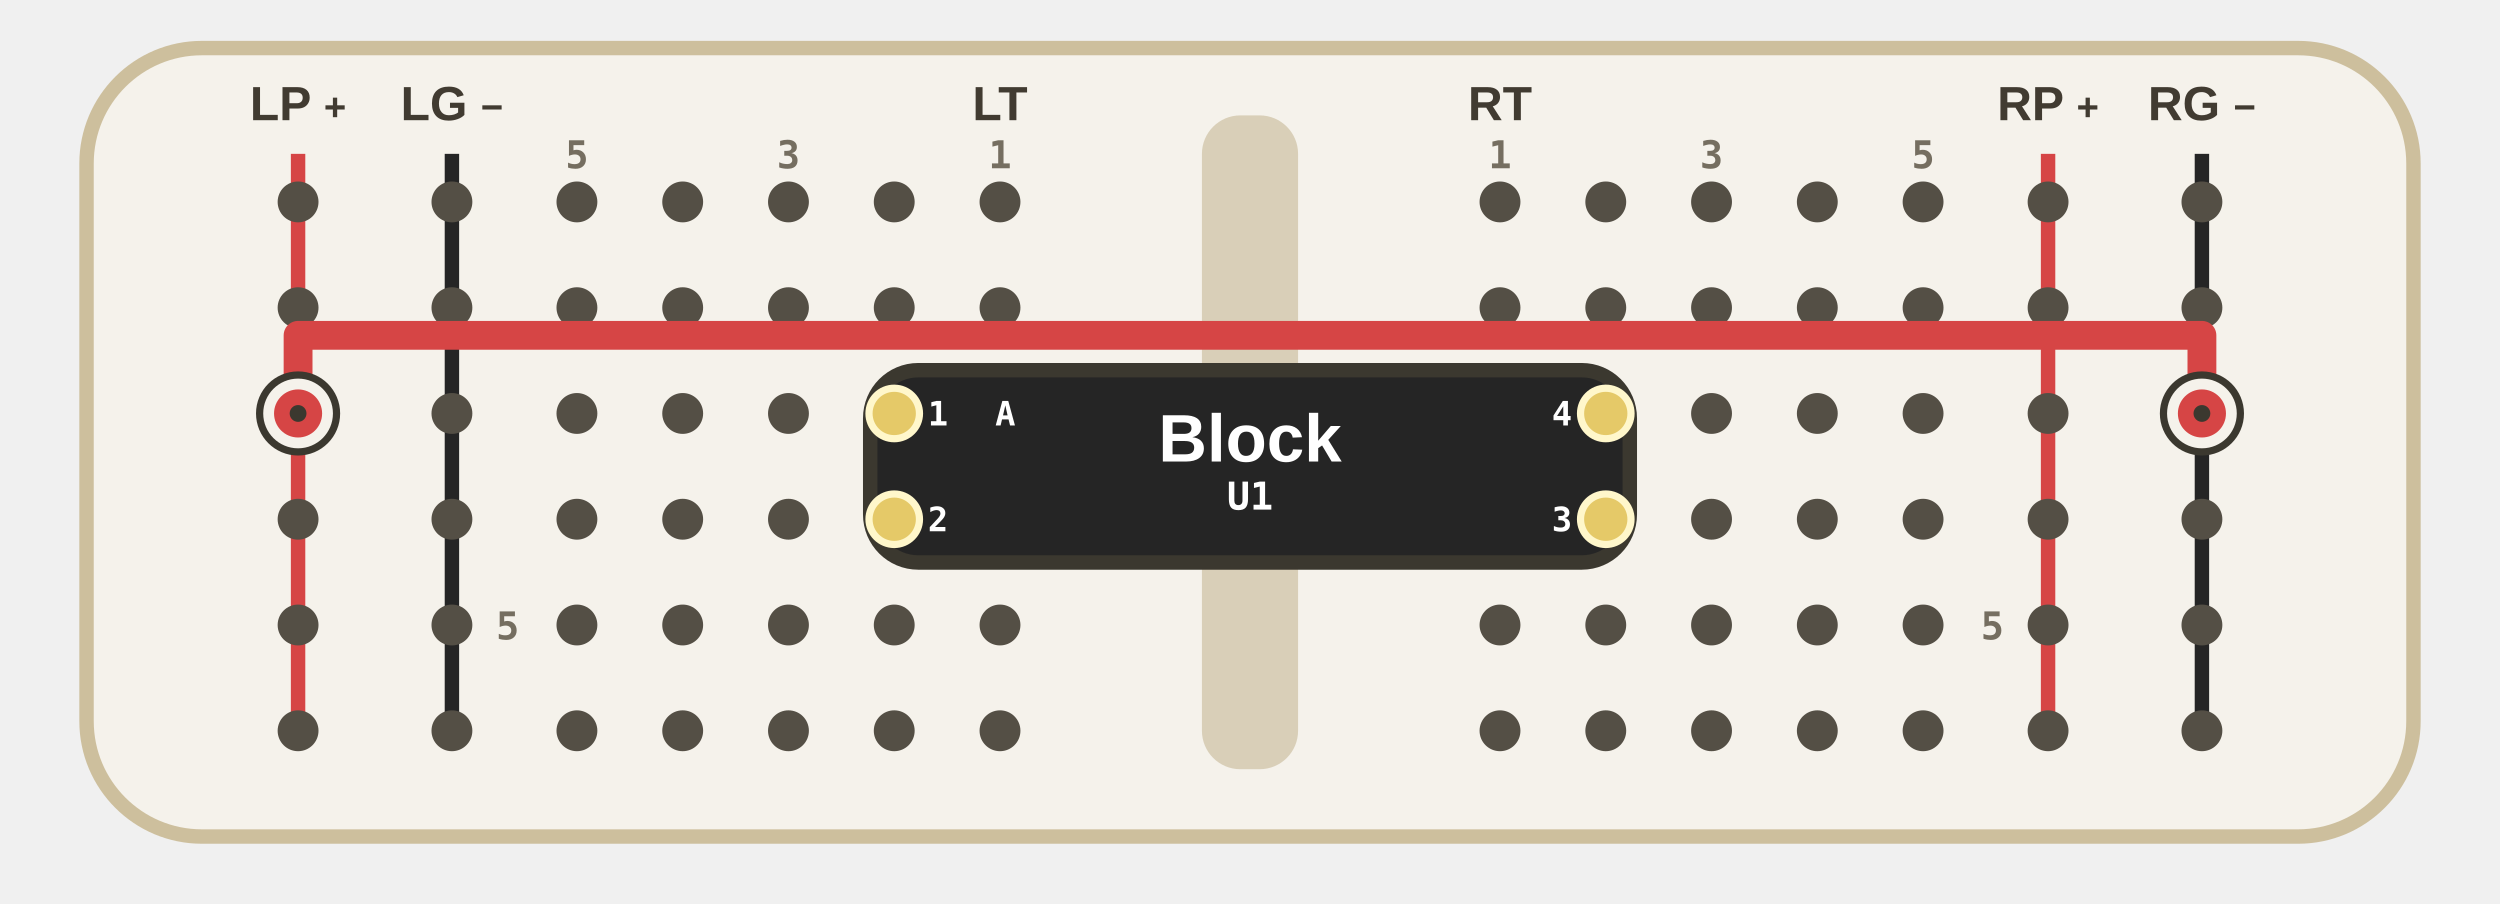
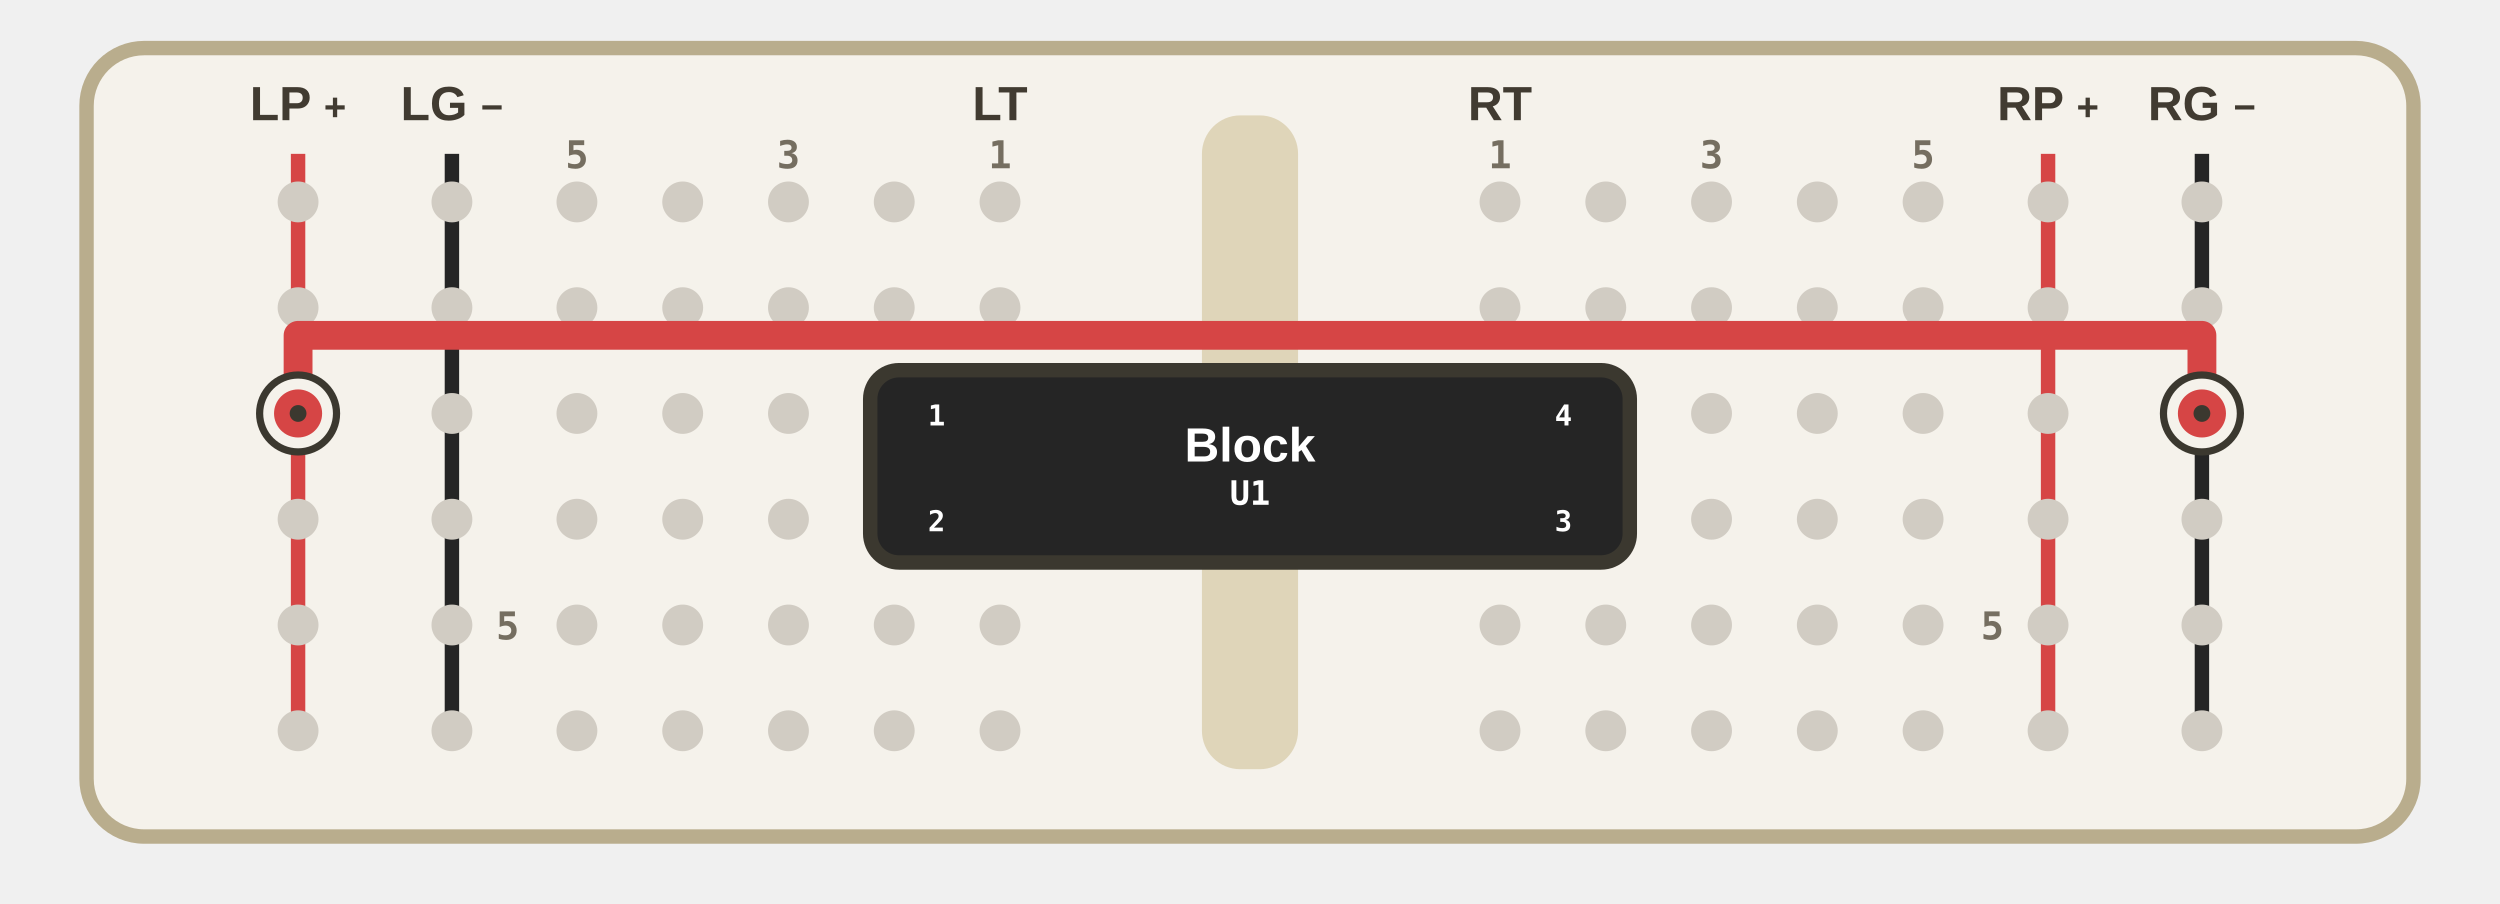
- <svg xmlns="http://www.w3.org/2000/svg" role="img" width="520" height="188" viewBox="0 0 520 188" preserveAspectRatio="xMidYMid meet" overflow="hidden">
+ <svg xmlns="http://www.w3.org/2000/svg" role="img" width="520" height="188" viewBox="0 0 520 188" preserveAspectRatio="xMidYMid meet" overflow="visible">
  <g data-layer="board">
-     <rect x="18" y="10" width="484" height="164" rx="24" fill="#F5F2EB" stroke="#CDBF9D" stroke-width="3" />
-     <rect x="250" y="24" width="20" height="136" rx="8" fill="#D9CFB8" />
+     <rect x="18" y="10" width="484" height="164" rx="12" fill="#F5F2EB" stroke="#B9AD8D" stroke-width="3" />
+     <rect x="250" y="24" width="20" height="136" rx="8" fill="#DFD5B9" />
  </g>
  <g data-layer="rails">
    <line x1="62" y1="32" x2="62" y2="152" stroke="#D64545" stroke-width="3" />
    <line x1="94" y1="32" x2="94" y2="152" stroke="#252525" stroke-width="3" />
    <line x1="426" y1="32" x2="426" y2="152" stroke="#D64545" stroke-width="3" />
    <line x1="458" y1="32" x2="458" y2="152" stroke="#252525" stroke-width="3" />
  </g>
  <g data-layer="holes">
-     <circle cx="62" cy="42" r="4.25" fill="#544F45" />
-     <circle cx="94" cy="42" r="4.25" fill="#544F45" />
-     <circle cx="120" cy="42" r="4.25" fill="#544F45" />
-     <circle cx="142" cy="42" r="4.25" fill="#544F45" />
-     <circle cx="164" cy="42" r="4.25" fill="#544F45" />
-     <circle cx="186" cy="42" r="4.25" fill="#544F45" />
-     <circle cx="208" cy="42" r="4.25" fill="#544F45" />
-     <circle cx="312" cy="42" r="4.25" fill="#544F45" />
-     <circle cx="334" cy="42" r="4.25" fill="#544F45" />
-     <circle cx="356" cy="42" r="4.25" fill="#544F45" />
-     <circle cx="378" cy="42" r="4.25" fill="#544F45" />
-     <circle cx="400" cy="42" r="4.25" fill="#544F45" />
-     <circle cx="426" cy="42" r="4.25" fill="#544F45" />
-     <circle cx="458" cy="42" r="4.25" fill="#544F45" />
-     <circle cx="62" cy="64" r="4.25" fill="#544F45" />
-     <circle cx="94" cy="64" r="4.25" fill="#544F45" />
-     <circle cx="120" cy="64" r="4.25" fill="#544F45" />
-     <circle cx="142" cy="64" r="4.25" fill="#544F45" />
-     <circle cx="164" cy="64" r="4.25" fill="#544F45" />
-     <circle cx="186" cy="64" r="4.25" fill="#544F45" />
-     <circle cx="208" cy="64" r="4.25" fill="#544F45" />
-     <circle cx="312" cy="64" r="4.25" fill="#544F45" />
-     <circle cx="334" cy="64" r="4.25" fill="#544F45" />
-     <circle cx="356" cy="64" r="4.25" fill="#544F45" />
-     <circle cx="378" cy="64" r="4.25" fill="#544F45" />
-     <circle cx="400" cy="64" r="4.25" fill="#544F45" />
-     <circle cx="426" cy="64" r="4.25" fill="#544F45" />
-     <circle cx="458" cy="64" r="4.25" fill="#544F45" />
-     <circle cx="62" cy="86" r="4.25" fill="#544F45" />
-     <circle cx="94" cy="86" r="4.25" fill="#544F45" />
-     <circle cx="120" cy="86" r="4.25" fill="#544F45" />
-     <circle cx="142" cy="86" r="4.25" fill="#544F45" />
-     <circle cx="164" cy="86" r="4.25" fill="#544F45" />
-     <circle cx="186" cy="86" r="4.25" fill="#544F45" />
-     <circle cx="208" cy="86" r="4.25" fill="#544F45" />
-     <circle cx="312" cy="86" r="4.25" fill="#544F45" />
-     <circle cx="334" cy="86" r="4.25" fill="#544F45" />
-     <circle cx="356" cy="86" r="4.25" fill="#544F45" />
-     <circle cx="378" cy="86" r="4.25" fill="#544F45" />
-     <circle cx="400" cy="86" r="4.25" fill="#544F45" />
-     <circle cx="426" cy="86" r="4.25" fill="#544F45" />
-     <circle cx="458" cy="86" r="4.25" fill="#544F45" />
-     <circle cx="62" cy="108" r="4.25" fill="#544F45" />
-     <circle cx="94" cy="108" r="4.25" fill="#544F45" />
-     <circle cx="120" cy="108" r="4.25" fill="#544F45" />
-     <circle cx="142" cy="108" r="4.25" fill="#544F45" />
-     <circle cx="164" cy="108" r="4.25" fill="#544F45" />
-     <circle cx="186" cy="108" r="4.25" fill="#544F45" />
-     <circle cx="208" cy="108" r="4.25" fill="#544F45" />
-     <circle cx="312" cy="108" r="4.25" fill="#544F45" />
-     <circle cx="334" cy="108" r="4.25" fill="#544F45" />
-     <circle cx="356" cy="108" r="4.25" fill="#544F45" />
-     <circle cx="378" cy="108" r="4.25" fill="#544F45" />
-     <circle cx="400" cy="108" r="4.25" fill="#544F45" />
-     <circle cx="426" cy="108" r="4.25" fill="#544F45" />
-     <circle cx="458" cy="108" r="4.25" fill="#544F45" />
-     <circle cx="62" cy="130" r="4.25" fill="#544F45" />
-     <circle cx="94" cy="130" r="4.25" fill="#544F45" />
-     <circle cx="120" cy="130" r="4.25" fill="#544F45" />
-     <circle cx="142" cy="130" r="4.25" fill="#544F45" />
-     <circle cx="164" cy="130" r="4.25" fill="#544F45" />
-     <circle cx="186" cy="130" r="4.25" fill="#544F45" />
-     <circle cx="208" cy="130" r="4.25" fill="#544F45" />
-     <circle cx="312" cy="130" r="4.25" fill="#544F45" />
-     <circle cx="334" cy="130" r="4.25" fill="#544F45" />
-     <circle cx="356" cy="130" r="4.25" fill="#544F45" />
-     <circle cx="378" cy="130" r="4.25" fill="#544F45" />
-     <circle cx="400" cy="130" r="4.25" fill="#544F45" />
-     <circle cx="426" cy="130" r="4.25" fill="#544F45" />
-     <circle cx="458" cy="130" r="4.25" fill="#544F45" />
-     <circle cx="62" cy="152" r="4.25" fill="#544F45" />
-     <circle cx="94" cy="152" r="4.25" fill="#544F45" />
-     <circle cx="120" cy="152" r="4.25" fill="#544F45" />
-     <circle cx="142" cy="152" r="4.25" fill="#544F45" />
-     <circle cx="164" cy="152" r="4.25" fill="#544F45" />
-     <circle cx="186" cy="152" r="4.25" fill="#544F45" />
-     <circle cx="208" cy="152" r="4.25" fill="#544F45" />
-     <circle cx="312" cy="152" r="4.25" fill="#544F45" />
-     <circle cx="334" cy="152" r="4.25" fill="#544F45" />
-     <circle cx="356" cy="152" r="4.25" fill="#544F45" />
-     <circle cx="378" cy="152" r="4.25" fill="#544F45" />
-     <circle cx="400" cy="152" r="4.25" fill="#544F45" />
-     <circle cx="426" cy="152" r="4.25" fill="#544F45" />
-     <circle cx="458" cy="152" r="4.25" fill="#544F45" />
+     <circle cx="62" cy="42" r="4.25" fill="#D1CCC3" />
+     <circle cx="94" cy="42" r="4.25" fill="#D1CCC3" />
+     <circle cx="120" cy="42" r="4.25" fill="#D1CCC3" />
+     <circle cx="142" cy="42" r="4.25" fill="#D1CCC3" />
+     <circle cx="164" cy="42" r="4.25" fill="#D1CCC3" />
+     <circle cx="186" cy="42" r="4.25" fill="#D1CCC3" />
+     <circle cx="208" cy="42" r="4.25" fill="#D1CCC3" />
+     <circle cx="312" cy="42" r="4.25" fill="#D1CCC3" />
+     <circle cx="334" cy="42" r="4.25" fill="#D1CCC3" />
+     <circle cx="356" cy="42" r="4.25" fill="#D1CCC3" />
+     <circle cx="378" cy="42" r="4.25" fill="#D1CCC3" />
+     <circle cx="400" cy="42" r="4.25" fill="#D1CCC3" />
+     <circle cx="426" cy="42" r="4.25" fill="#D1CCC3" />
+     <circle cx="458" cy="42" r="4.25" fill="#D1CCC3" />
+     <circle cx="62" cy="64" r="4.25" fill="#D1CCC3" />
+     <circle cx="94" cy="64" r="4.25" fill="#D1CCC3" />
+     <circle cx="120" cy="64" r="4.25" fill="#D1CCC3" />
+     <circle cx="142" cy="64" r="4.25" fill="#D1CCC3" />
+     <circle cx="164" cy="64" r="4.25" fill="#D1CCC3" />
+     <circle cx="186" cy="64" r="4.25" fill="#D1CCC3" />
+     <circle cx="208" cy="64" r="4.25" fill="#D1CCC3" />
+     <circle cx="312" cy="64" r="4.25" fill="#D1CCC3" />
+     <circle cx="334" cy="64" r="4.25" fill="#D1CCC3" />
+     <circle cx="356" cy="64" r="4.25" fill="#D1CCC3" />
+     <circle cx="378" cy="64" r="4.25" fill="#D1CCC3" />
+     <circle cx="400" cy="64" r="4.25" fill="#D1CCC3" />
+     <circle cx="426" cy="64" r="4.25" fill="#D1CCC3" />
+     <circle cx="458" cy="64" r="4.25" fill="#D1CCC3" />
+     <circle cx="62" cy="86" r="4.25" fill="#D1CCC3" />
+     <circle cx="94" cy="86" r="4.25" fill="#D1CCC3" />
+     <circle cx="120" cy="86" r="4.25" fill="#D1CCC3" />
+     <circle cx="142" cy="86" r="4.25" fill="#D1CCC3" />
+     <circle cx="164" cy="86" r="4.25" fill="#D1CCC3" />
+     <circle cx="186" cy="86" r="4.25" fill="#D1CCC3" />
+     <circle cx="208" cy="86" r="4.25" fill="#D1CCC3" />
+     <circle cx="312" cy="86" r="4.25" fill="#D1CCC3" />
+     <circle cx="334" cy="86" r="4.25" fill="#D1CCC3" />
+     <circle cx="356" cy="86" r="4.25" fill="#D1CCC3" />
+     <circle cx="378" cy="86" r="4.25" fill="#D1CCC3" />
+     <circle cx="400" cy="86" r="4.25" fill="#D1CCC3" />
+     <circle cx="426" cy="86" r="4.25" fill="#D1CCC3" />
+     <circle cx="458" cy="86" r="4.25" fill="#D1CCC3" />
+     <circle cx="62" cy="108" r="4.25" fill="#D1CCC3" />
+     <circle cx="94" cy="108" r="4.25" fill="#D1CCC3" />
+     <circle cx="120" cy="108" r="4.25" fill="#D1CCC3" />
+     <circle cx="142" cy="108" r="4.25" fill="#D1CCC3" />
+     <circle cx="164" cy="108" r="4.25" fill="#D1CCC3" />
+     <circle cx="186" cy="108" r="4.25" fill="#D1CCC3" />
+     <circle cx="208" cy="108" r="4.25" fill="#D1CCC3" />
+     <circle cx="312" cy="108" r="4.25" fill="#D1CCC3" />
+     <circle cx="334" cy="108" r="4.25" fill="#D1CCC3" />
+     <circle cx="356" cy="108" r="4.25" fill="#D1CCC3" />
+     <circle cx="378" cy="108" r="4.25" fill="#D1CCC3" />
+     <circle cx="400" cy="108" r="4.25" fill="#D1CCC3" />
+     <circle cx="426" cy="108" r="4.25" fill="#D1CCC3" />
+     <circle cx="458" cy="108" r="4.25" fill="#D1CCC3" />
+     <circle cx="62" cy="130" r="4.25" fill="#D1CCC3" />
+     <circle cx="94" cy="130" r="4.25" fill="#D1CCC3" />
+     <circle cx="120" cy="130" r="4.25" fill="#D1CCC3" />
+     <circle cx="142" cy="130" r="4.25" fill="#D1CCC3" />
+     <circle cx="164" cy="130" r="4.25" fill="#D1CCC3" />
+     <circle cx="186" cy="130" r="4.25" fill="#D1CCC3" />
+     <circle cx="208" cy="130" r="4.25" fill="#D1CCC3" />
+     <circle cx="312" cy="130" r="4.25" fill="#D1CCC3" />
+     <circle cx="334" cy="130" r="4.25" fill="#D1CCC3" />
+     <circle cx="356" cy="130" r="4.25" fill="#D1CCC3" />
+     <circle cx="378" cy="130" r="4.25" fill="#D1CCC3" />
+     <circle cx="400" cy="130" r="4.25" fill="#D1CCC3" />
+     <circle cx="426" cy="130" r="4.25" fill="#D1CCC3" />
+     <circle cx="458" cy="130" r="4.25" fill="#D1CCC3" />
+     <circle cx="62" cy="152" r="4.25" fill="#D1CCC3" />
+     <circle cx="94" cy="152" r="4.25" fill="#D1CCC3" />
+     <circle cx="120" cy="152" r="4.25" fill="#D1CCC3" />
+     <circle cx="142" cy="152" r="4.25" fill="#D1CCC3" />
+     <circle cx="164" cy="152" r="4.25" fill="#D1CCC3" />
+     <circle cx="186" cy="152" r="4.25" fill="#D1CCC3" />
+     <circle cx="208" cy="152" r="4.25" fill="#D1CCC3" />
+     <circle cx="312" cy="152" r="4.25" fill="#D1CCC3" />
+     <circle cx="334" cy="152" r="4.25" fill="#D1CCC3" />
+     <circle cx="356" cy="152" r="4.25" fill="#D1CCC3" />
+     <circle cx="378" cy="152" r="4.25" fill="#D1CCC3" />
+     <circle cx="400" cy="152" r="4.25" fill="#D1CCC3" />
+     <circle cx="426" cy="152" r="4.25" fill="#D1CCC3" />
+     <circle cx="458" cy="152" r="4.25" fill="#D1CCC3" />
  </g>
+   <g data-layer="wires">
+     <g data-wire="1">
+       <path d="M 62 86 V 69.75 H 458 V 86" fill="none" stroke="#D64545" stroke-width="6" stroke-linecap="round" stroke-linejoin="round" />
+     </g>
+   </g>
+   <g data-layer="components">
+     <g data-wire-markers="1">
+       <g>
+         <circle cx="62" cy="86" r="8" fill="#F5F2EB" stroke="#3B382F" stroke-width="1.5" />
+         <circle cx="62" cy="86" r="5" fill="#D64545" />
+         <circle cx="62" cy="86" r="1.75" fill="#3B382F" />
+       </g>
+       <g>
+         <circle cx="458" cy="86" r="8" fill="#F5F2EB" stroke="#3B382F" stroke-width="1.5" />
+         <circle cx="458" cy="86" r="5" fill="#D64545" />
+         <circle cx="458" cy="86" r="1.75" fill="#3B382F" />
+       </g>
+     </g>
+     <g data-component="U1" data-kind="chip">
+       <rect x="181" y="77" width="158" height="40" rx="6" fill="#252525" stroke="#3B382F" stroke-width="3" />
+     </g>
+   </g>
+   <g data-layer="annotations" />
  <g data-layer="labels">
    <text x="62" y="25" text-anchor="middle" fill="#413B31" font-family="Arial, Helvetica, sans-serif" font-size="10" font-weight="bold">LP <tspan font-size="8">+</tspan>
    </text>
    <text x="94" y="25" text-anchor="middle" fill="#413B31" font-family="Arial, Helvetica, sans-serif" font-size="10" font-weight="bold">LG <tspan font-size="8">−</tspan>
    </text>
    <text x="426" y="25" text-anchor="middle" fill="#413B31" font-family="Arial, Helvetica, sans-serif" font-size="10" font-weight="bold">RP <tspan font-size="8">+</tspan>
    </text>
    <text x="458" y="25" text-anchor="middle" fill="#413B31" font-family="Arial, Helvetica, sans-serif" font-size="10" font-weight="bold">RG <tspan font-size="8">−</tspan>
    </text>
    <text x="208" y="25" text-anchor="middle" fill="#413B31" font-family="Arial, Helvetica, sans-serif" font-size="10" font-weight="bold">LT</text>
    <text x="312" y="25" text-anchor="middle" fill="#413B31" font-family="Arial, Helvetica, sans-serif" font-size="10" font-weight="bold">RT</text>
    <text x="120" y="35" text-anchor="middle" fill="#756E60" font-family="Menlo, Consolas, monospace" font-size="8" font-weight="bold">5</text>
    <text x="164" y="35" text-anchor="middle" fill="#756E60" font-family="Menlo, Consolas, monospace" font-size="8" font-weight="bold">3</text>
    <text x="208" y="35" text-anchor="middle" fill="#756E60" font-family="Menlo, Consolas, monospace" font-size="8" font-weight="bold">1</text>
    <text x="312" y="35" text-anchor="middle" fill="#756E60" font-family="Menlo, Consolas, monospace" font-size="8" font-weight="bold">1</text>
    <text x="356" y="35" text-anchor="middle" fill="#756E60" font-family="Menlo, Consolas, monospace" font-size="8" font-weight="bold">3</text>
    <text x="400" y="35" text-anchor="middle" fill="#756E60" font-family="Menlo, Consolas, monospace" font-size="8" font-weight="bold">5</text>
    <text x="108" y="133" text-anchor="end" fill="#756E60" font-family="Menlo, Consolas, monospace" font-size="8" font-weight="bold">5</text>
    <text x="412" y="133" text-anchor="start" fill="#756E60" font-family="Menlo, Consolas, monospace" font-size="8" font-weight="bold">5</text>
-   </g>
-   <g data-layer="chips">
-     <g>
-       <rect x="181" y="77" width="158" height="40" rx="10" fill="#252525" stroke="#3B382F" stroke-width="3" />
-       <circle cx="186" cy="86" r="5.25" fill="#E5C968" stroke="#FFF7CB" stroke-width="1.5" />
-       <circle cx="186" cy="108" r="5.25" fill="#E5C968" stroke="#FFF7CB" stroke-width="1.5" />
-       <circle cx="334" cy="108" r="5.25" fill="#E5C968" stroke="#FFF7CB" stroke-width="1.5" />
-       <circle cx="334" cy="86" r="5.25" fill="#E5C968" stroke="#FFF7CB" stroke-width="1.5" />
-       <svg x="181" y="77" width="158" height="40" overflow="hidden">
-         <svg x="35%" y="0" width="30%" height="100%" overflow="hidden">
-           <text x="50%" y="19" text-anchor="middle" fill="#FFFFFF" font-family="Arial, Helvetica, sans-serif" font-size="14" font-weight="bold">Block</text>
-           <text x="50%" y="29" text-anchor="middle" fill="#FFFFFF" font-family="Menlo, Consolas, monospace" font-size="8" font-weight="bold">U1</text>
-         </svg>
-         <svg x="0" y="0" width="35%" height="100%" overflow="hidden">
-           <text x="12" y="11.5" text-anchor="start" fill="#FFFFFF" font-family="Menlo, Consolas, monospace" font-size="7" font-weight="bold">1</text>
-           <text x="12" y="33.5" text-anchor="start" fill="#FFFFFF" font-family="Menlo, Consolas, monospace" font-size="7" font-weight="bold">2</text>
-           <text x="26" y="11.5" text-anchor="start" fill="#FFFFFF" font-family="Menlo, Consolas, monospace" font-size="7" font-weight="bold">A</text>
-         </svg>
-         <svg x="65%" y="0" width="35%" height="100%" overflow="hidden">
-           <text x="100%" y="33.5" dx="-12" text-anchor="end" fill="#FFFFFF" font-family="Menlo, Consolas, monospace" font-size="7" font-weight="bold">3</text>
-           <text x="100%" y="11.5" dx="-12" text-anchor="end" fill="#FFFFFF" font-family="Menlo, Consolas, monospace" font-size="7" font-weight="bold">4</text>
-         </svg>
-       </svg>
-     </g>
-   </g>
-   <g data-layer="wires">
-     <g data-wire="1">
-       <path d="M 62 86 V 69.75 H 458 V 86" fill="none" stroke="#D64545" stroke-width="6" stroke-linecap="round" stroke-linejoin="round" />
-     </g>
-   </g>
-   <g data-layer="markers">
-     <g data-wire="1">
-       <g>
-         <circle cx="62" cy="86" r="8" fill="#F5F2EB" stroke="#3B382F" stroke-width="1.5" />
-         <circle cx="62" cy="86" r="5" fill="#D64545" />
-         <circle cx="62" cy="86" r="1.75" fill="#3B382F" />
-       </g>
-       <g>
-         <circle cx="458" cy="86" r="8" fill="#F5F2EB" stroke="#3B382F" stroke-width="1.5" />
-         <circle cx="458" cy="86" r="5" fill="#D64545" />
-         <circle cx="458" cy="86" r="1.75" fill="#3B382F" />
-       </g>
+     <g data-component-label="U1">
+       <text x="260" y="96" text-anchor="middle" fill="#FFFFFF" font-family="Arial, Helvetica, sans-serif" font-size="10" font-weight="bold">Block</text>
+       <text x="260" y="105" text-anchor="middle" fill="#FFFFFF" font-family="Menlo, Consolas, monospace" font-size="7" font-weight="bold">U1</text>
+       <text x="193" y="88.5" text-anchor="start" fill="#FFFFFF" font-family="Menlo, Consolas, monospace" font-size="6" font-weight="bold">1</text>
+       <text x="193" y="110.5" text-anchor="start" fill="#FFFFFF" font-family="Menlo, Consolas, monospace" font-size="6" font-weight="bold">2</text>
+       <text x="327" y="110.5" text-anchor="end" fill="#FFFFFF" font-family="Menlo, Consolas, monospace" font-size="6" font-weight="bold">3</text>
+       <text x="327" y="88.5" text-anchor="end" fill="#FFFFFF" font-family="Menlo, Consolas, monospace" font-size="6" font-weight="bold">4</text>
    </g>
  </g>
</svg>
